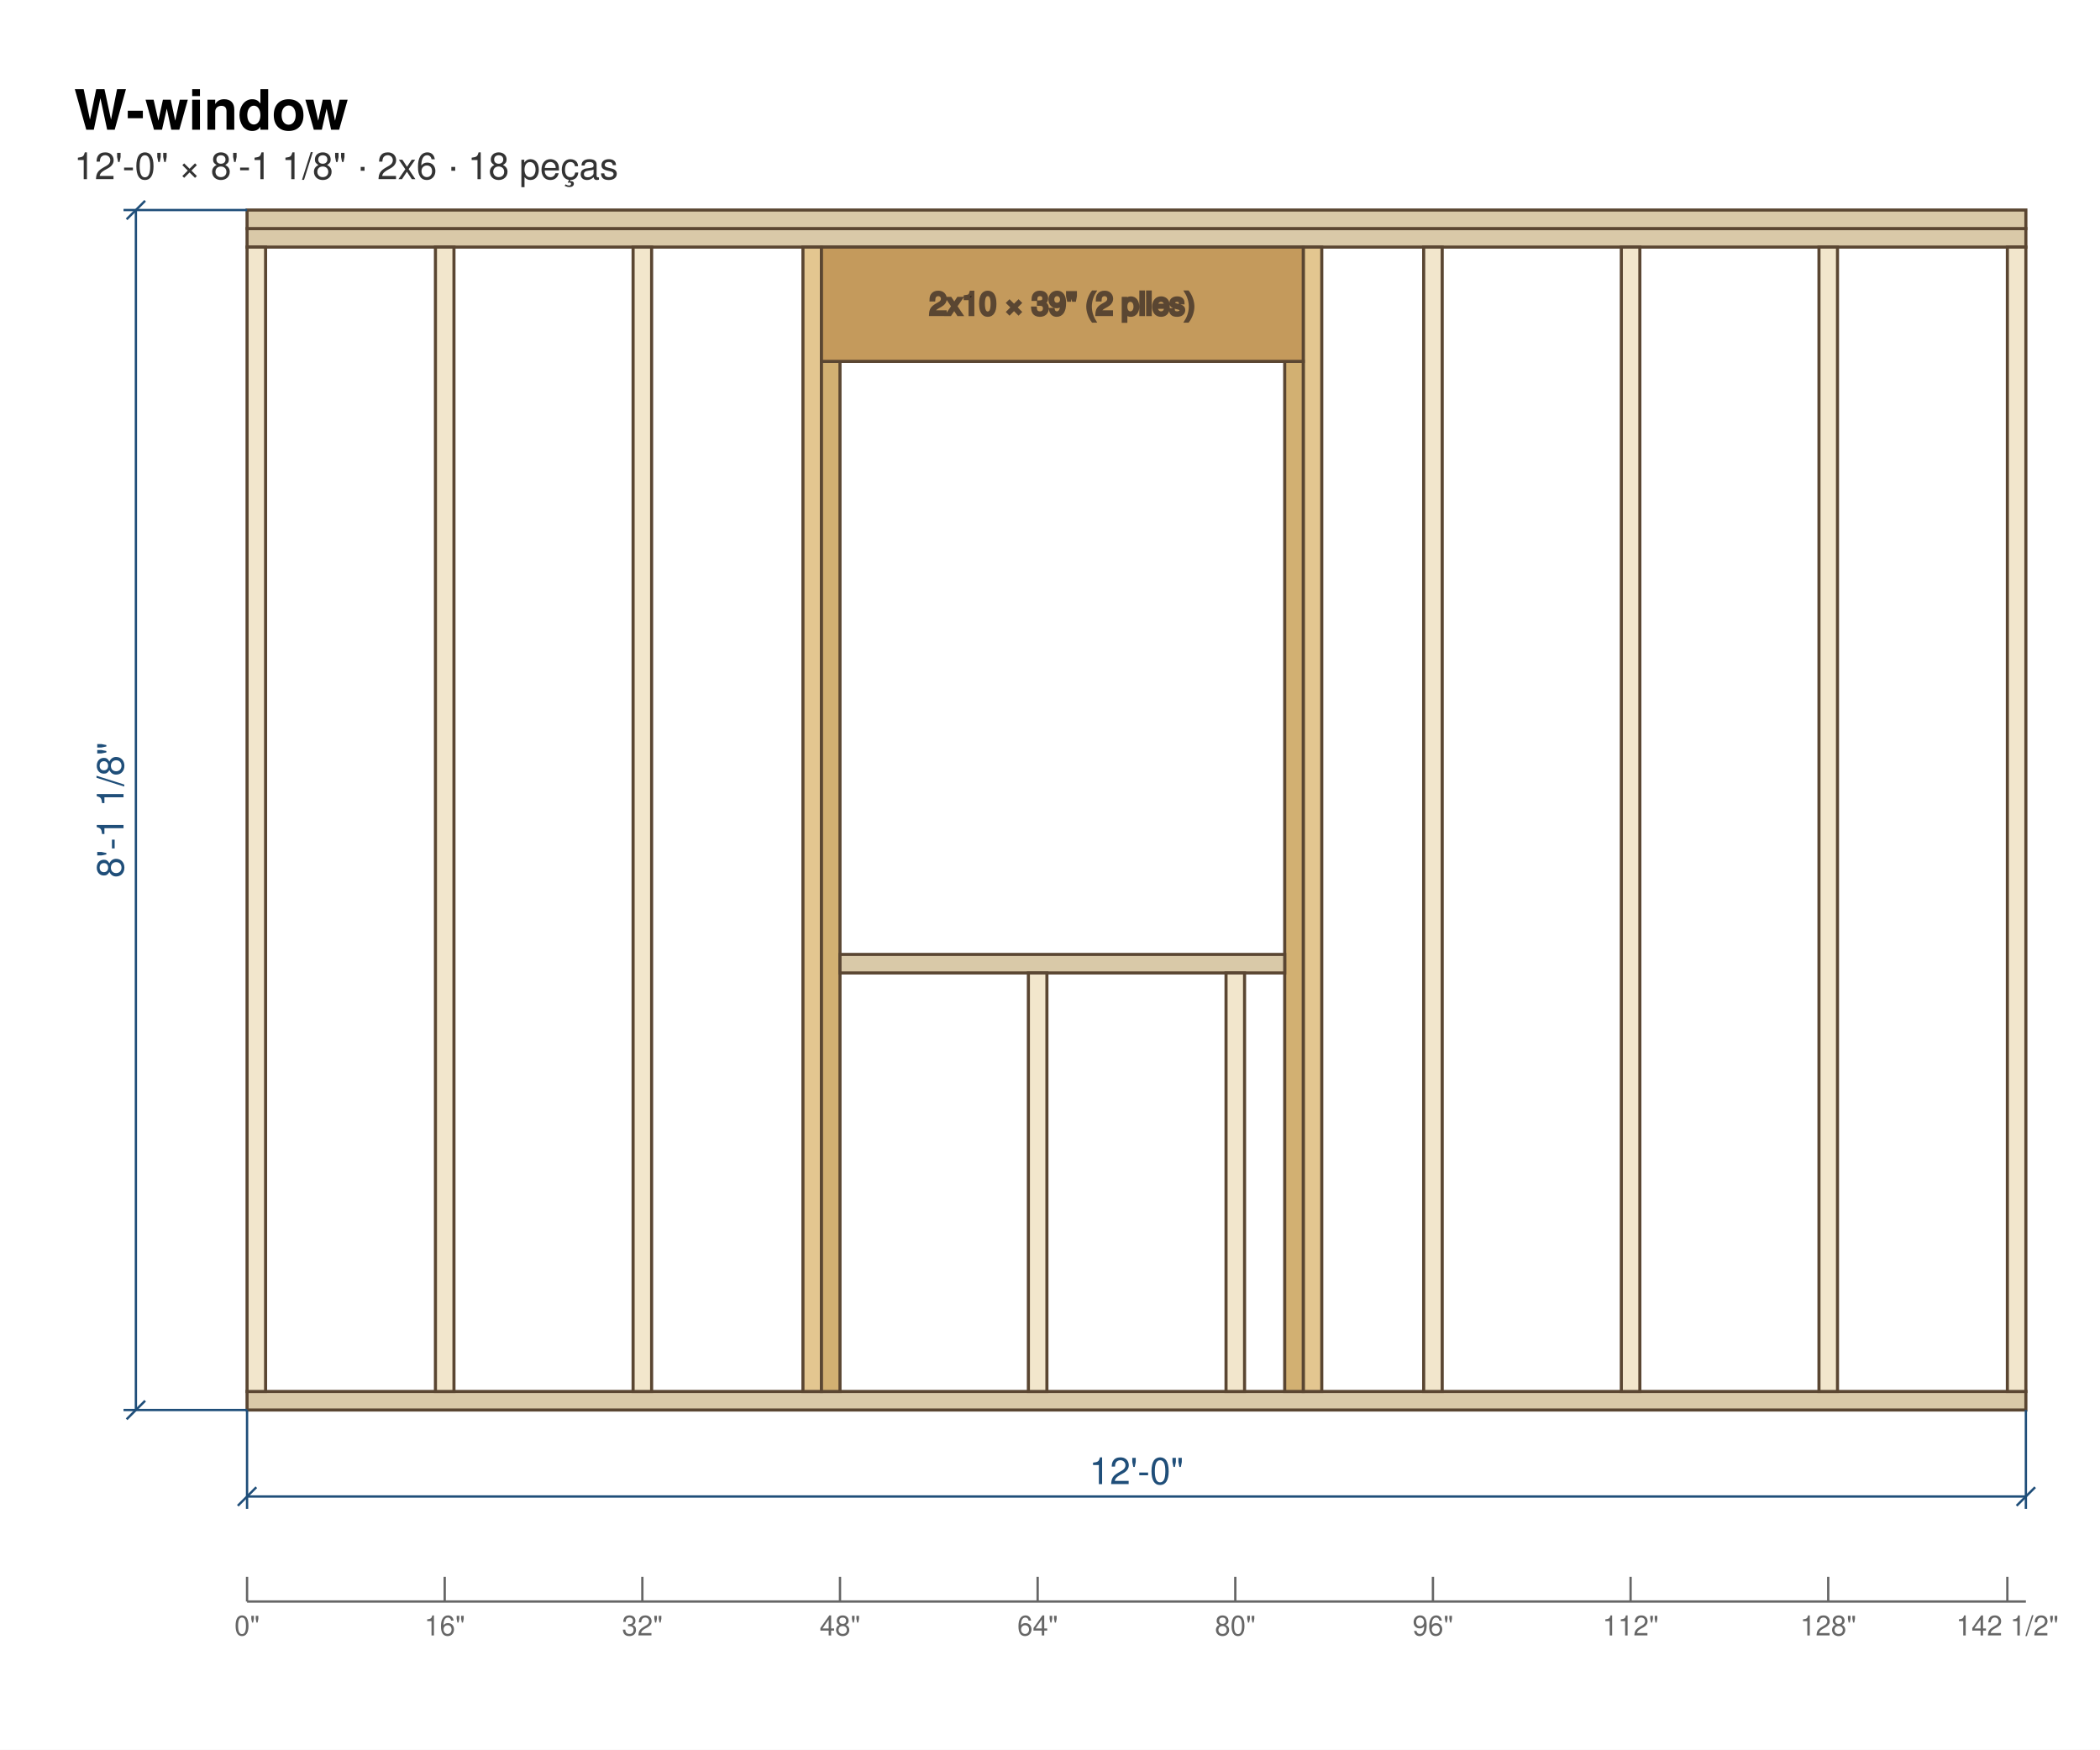
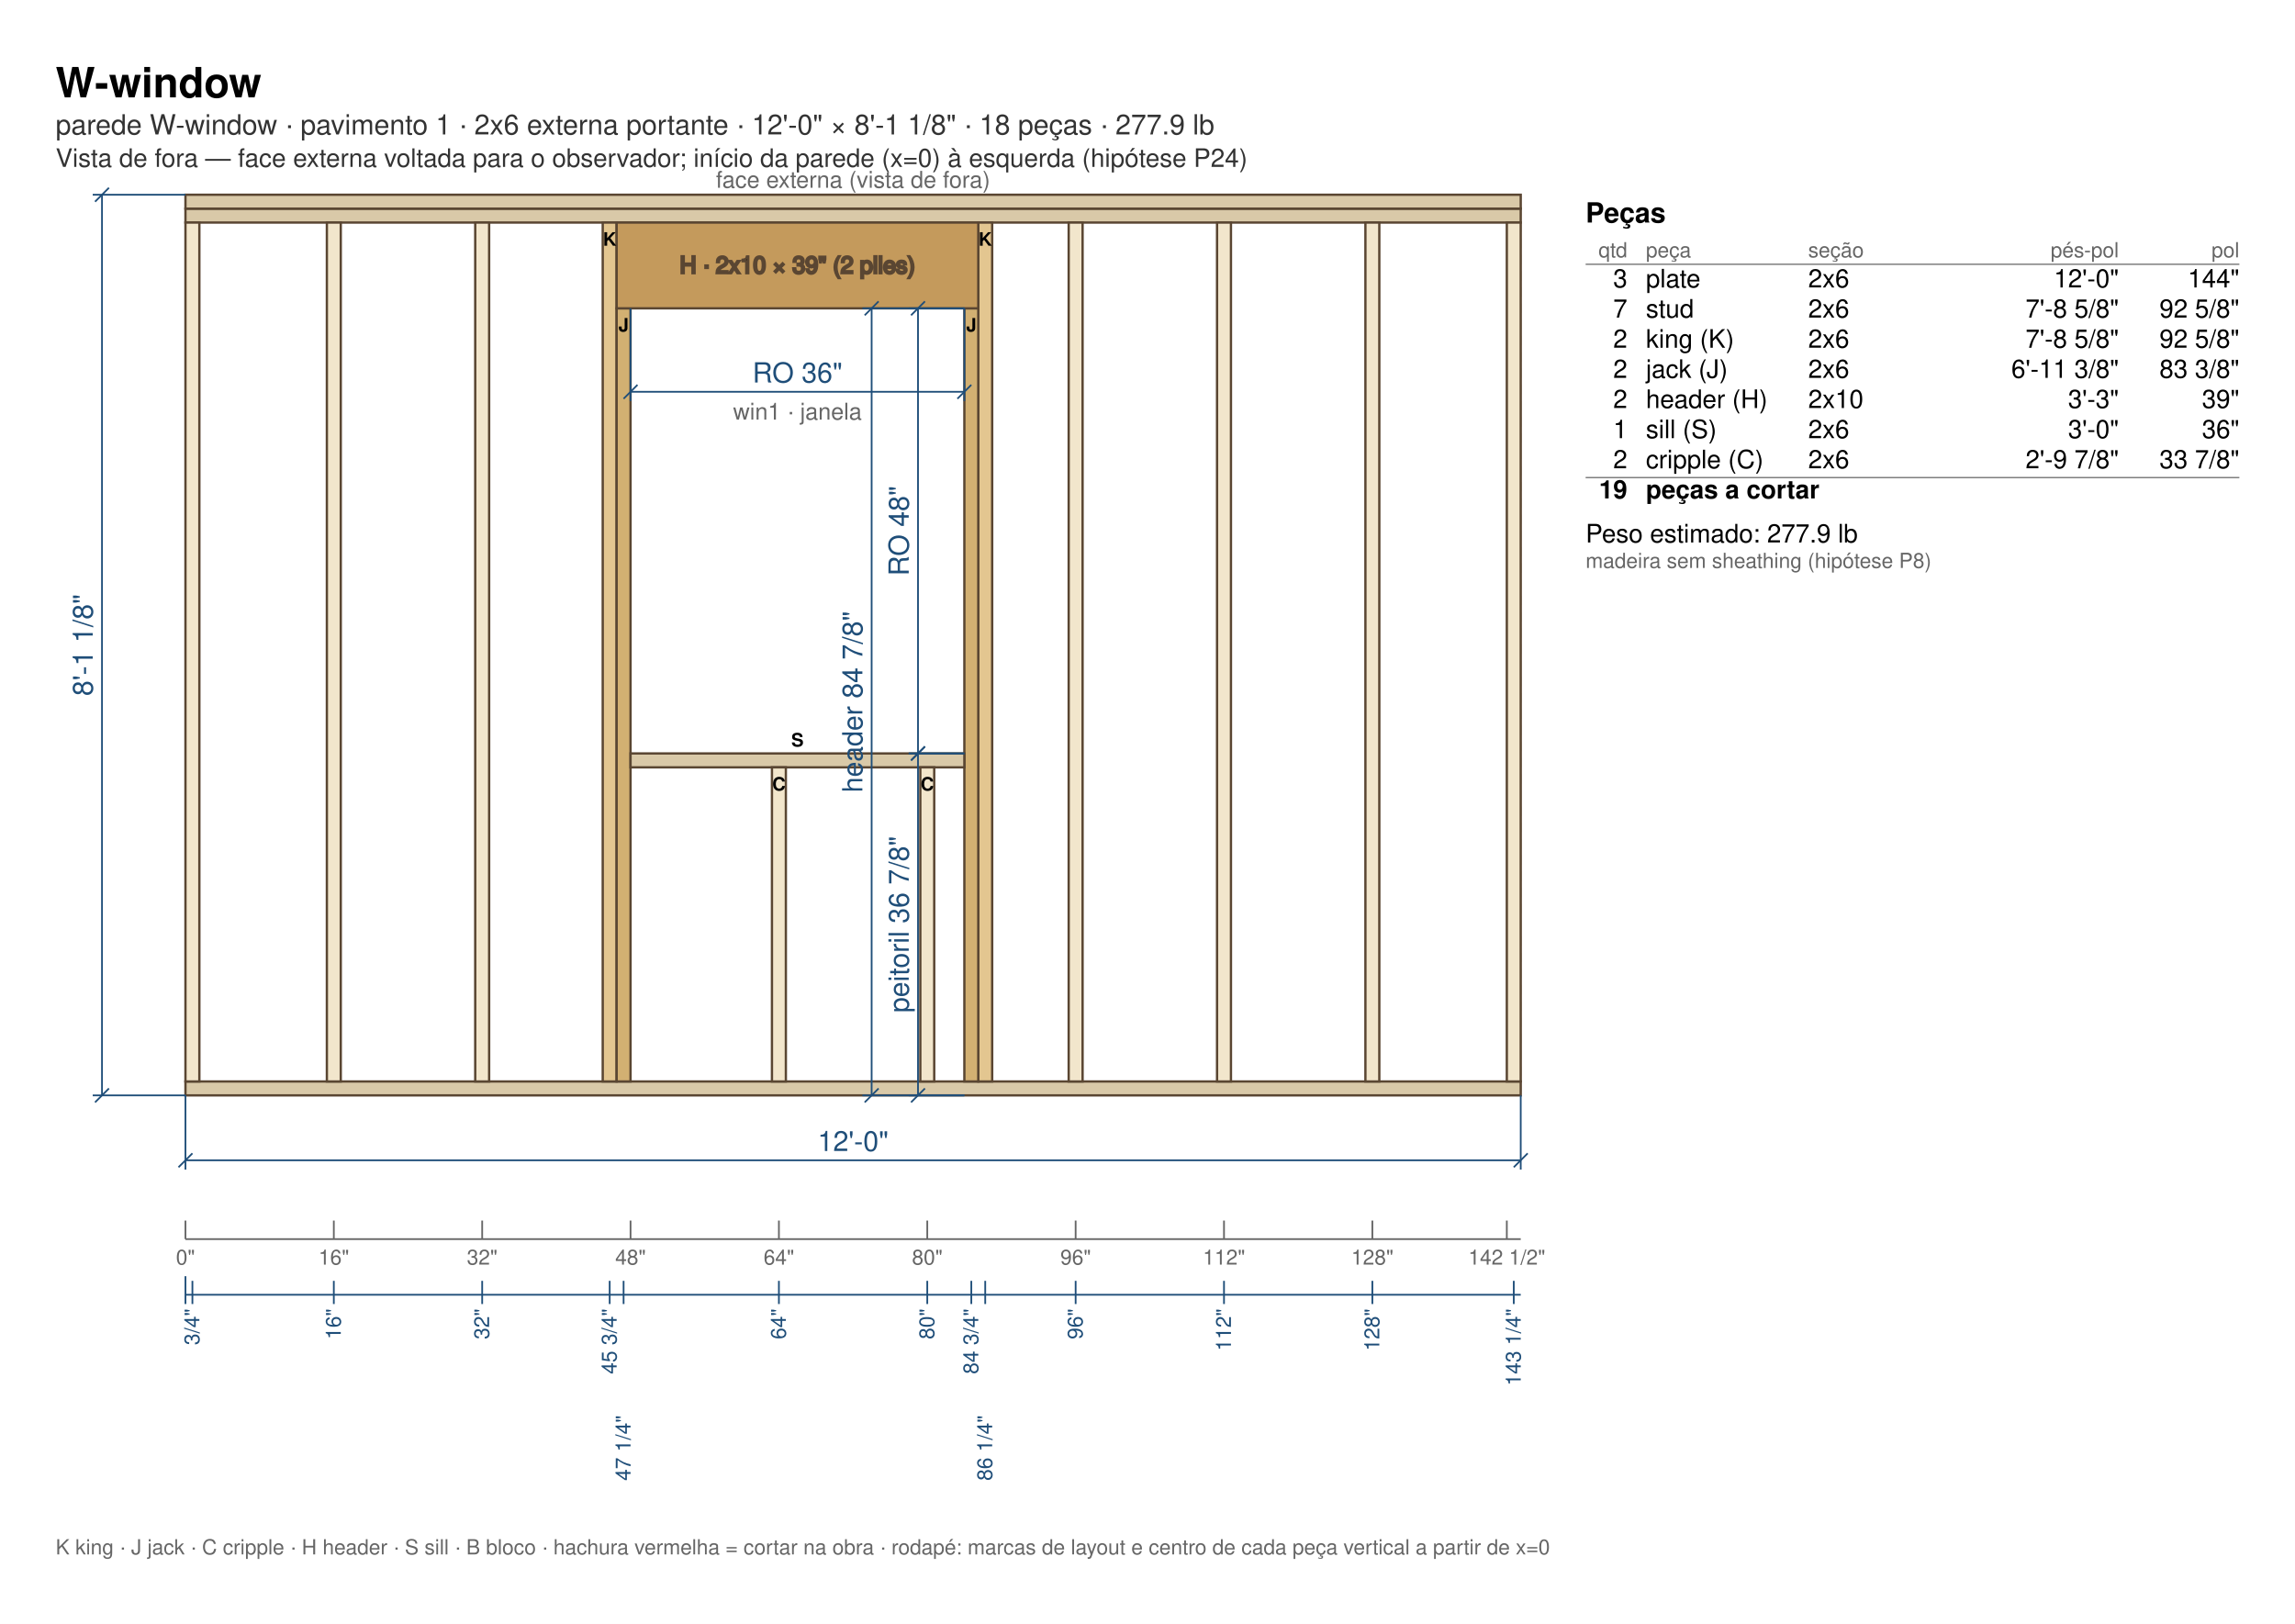
- <svg xmlns="http://www.w3.org/2000/svg" width="680" height="566.5" viewBox="0 0 680 566.5" font-family="Helvetica, Arial, sans-serif">
-   <rect width="680" height="566.5" fill="#ffffff" />
+ <svg xmlns="http://www.w3.org/2000/svg" width="990" height="700.5" viewBox="0 0 990 700.5" font-family="Helvetica, Arial, sans-serif">
+   <rect width="990" height="700.5" fill="#ffffff" />
  <text x="24" y="42" font-size="18" font-weight="bold" fill="#000">W-window</text>
-   <text x="24" y="58" font-size="12" fill="#333">12'-0" × 8'-1 1/8" · 2x6 · 18 peças</text>
-   <rect x="80" y="68" width="576" height="388.5" fill="none" stroke="#999" stroke-width="0.5" stroke-dasharray="4 3" />
+   <text class="info" x="24" y="58" font-size="12" fill="#333">parede W-window · pavimento 1 · 2x6 externa portante · 12'-0" × 8'-1 1/8" · 18 peças · 277.9 lb</text>
+   <text class="view" x="24" y="72" font-size="11" fill="#333">Vista de fora — face externa voltada para o observador; início da parede (x=0) à esquerda (hipótese P24)</text>
+   <rect x="80" y="84" width="576" height="388.5" fill="none" stroke="#999" stroke-width="0.5" stroke-dasharray="4 3" />
  <g class="members" stroke="#5a4632" stroke-width="1">
-     <rect class="member bottomPlate" x="80" y="450.5" width="576" height="6" fill="#d9c9a8" />
-     <rect class="member topPlate" x="80" y="74" width="576" height="6" fill="#d9c9a8" />
-     <rect class="member doubleTopPlate" x="80" y="68" width="576" height="6" fill="#d9c9a8" />
-     <rect class="member stud" x="80" y="80" width="6" height="370.5" fill="#f2e6cc" />
-     <rect class="member stud" x="141" y="80" width="6" height="370.5" fill="#f2e6cc" />
-     <rect class="member stud" x="205" y="80" width="6" height="370.5" fill="#f2e6cc" />
-     <rect class="member stud" x="461" y="80" width="6" height="370.5" fill="#f2e6cc" />
-     <rect class="member stud" x="525" y="80" width="6" height="370.5" fill="#f2e6cc" />
-     <rect class="member stud" x="589" y="80" width="6" height="370.5" fill="#f2e6cc" />
-     <rect class="member stud" x="650" y="80" width="6" height="370.5" fill="#f2e6cc" />
-     <rect class="member kingStud" x="260" y="80" width="6" height="370.5" fill="#e3c690" />
-     <rect class="member kingStud" x="422" y="80" width="6" height="370.5" fill="#e3c690" />
-     <rect class="member jackStud" x="266" y="117" width="6" height="333.5" fill="#d2b072" />
-     <rect class="member jackStud" x="416" y="117" width="6" height="333.5" fill="#d2b072" />
-     <rect class="member header" x="266" y="80" width="156" height="37" fill="#c49a5c" />
-     <text x="344" y="98.5" font-size="10" fill="#000" text-anchor="middle" dominant-baseline="middle">2x10 × 39" (2 plies)</text>
-     <rect class="member sill" x="272" y="309" width="144" height="6" fill="#d9c9a8" />
-     <rect class="member cripple" x="333" y="315" width="6" height="135.5" fill="#f2e6cc" />
-     <rect class="member cripple" x="397" y="315" width="6" height="135.5" fill="#f2e6cc" />
+     <rect class="member bottomPlate" x="80" y="466.5" width="576" height="6" fill="#d9c9a8" />
+     <rect class="member topPlate" x="80" y="90" width="576" height="6" fill="#d9c9a8" />
+     <rect class="member doubleTopPlate" x="80" y="84" width="576" height="6" fill="#d9c9a8" />
+     <rect class="member stud" x="80" y="96" width="6" height="370.5" fill="#f2e6cc" />
+     <rect class="member stud" x="141" y="96" width="6" height="370.5" fill="#f2e6cc" />
+     <rect class="member stud" x="205" y="96" width="6" height="370.5" fill="#f2e6cc" />
+     <rect class="member stud" x="461" y="96" width="6" height="370.5" fill="#f2e6cc" />
+     <rect class="member stud" x="525" y="96" width="6" height="370.5" fill="#f2e6cc" />
+     <rect class="member stud" x="589" y="96" width="6" height="370.5" fill="#f2e6cc" />
+     <rect class="member stud" x="650" y="96" width="6" height="370.5" fill="#f2e6cc" />
+     <rect class="member kingStud" x="260" y="96" width="6" height="370.5" fill="#e3c690" />
+     <rect class="member kingStud" x="422" y="96" width="6" height="370.5" fill="#e3c690" />
+     <rect class="member jackStud" x="266" y="133" width="6" height="333.5" fill="#d2b072" />
+     <rect class="member jackStud" x="416" y="133" width="6" height="333.5" fill="#d2b072" />
+     <rect class="member header" x="266" y="96" width="156" height="37" fill="#c49a5c" />
+     <text x="344" y="114.5" font-size="10" fill="#000" text-anchor="middle" dominant-baseline="middle">H · 2x10 × 39" (2 plies)</text>
+     <rect class="member sill" x="272" y="325" width="144" height="6" fill="#d9c9a8" />
+     <rect class="member cripple" x="333" y="331" width="6" height="135.5" fill="#f2e6cc" />
+     <rect class="member cripple" x="397" y="331" width="6" height="135.5" fill="#f2e6cc" />
+   </g>
+   <g class="labels" font-size="8" font-weight="bold" fill="#000" text-anchor="middle">
+     <text class="label kingStud" x="263" y="106">K</text>
+     <text class="label jackStud" x="269" y="143">J</text>
+     <text class="label cripple" x="336" y="341">C</text>
+     <text class="label cripple" x="400" y="341">C</text>
+     <text class="label jackStud" x="419" y="143">J</text>
+     <text class="label kingStud" x="425" y="106">K</text>
+     <text class="label sill" x="344" y="322">S</text>
  </g>
  <g class="dim dim-length" stroke="#1f4e79" stroke-width="0.75" fill="none">
-     <line x1="80" y1="456.5" x2="80" y2="488.5" />
-     <line x1="656" y1="456.5" x2="656" y2="488.5" />
-     <line x1="80" y1="484.5" x2="656" y2="484.5" />
-     <line x1="77" y1="487.5" x2="83" y2="481.5" />
-     <line x1="653" y1="487.5" x2="659" y2="481.5" />
-   </g>
-   <text x="368" y="480.5" font-size="12" fill="#1f4e79" text-anchor="middle">12'-0"</text>
-   <g class="dim dim-height" stroke="#1f4e79" stroke-width="0.75" fill="none">
-     <line x1="80" y1="68" x2="40" y2="68" />
-     <line x1="80" y1="456.5" x2="40" y2="456.5" />
-     <line x1="44" y1="68" x2="44" y2="456.5" />
-     <line x1="41" y1="71" x2="47" y2="65" />
-     <line x1="41" y1="459.5" x2="47" y2="453.5" />
-   </g>
-   <text x="40" y="262.25" font-size="12" fill="#1f4e79" text-anchor="middle" transform="rotate(-90 40 262.25)">8'-1 1/8"</text>
+     <line x1="272" y1="133" x2="272" y2="173" />
+     <line x1="416" y1="133" x2="416" y2="173" />
+     <line x1="272" y1="169" x2="416" y2="169" />
+     <line x1="269" y1="172" x2="275" y2="166" />
+     <line x1="413" y1="172" x2="419" y2="166" />
+   </g>
+   <text x="344" y="165" font-size="12" fill="#1f4e79" text-anchor="middle">RO 36"</text>
+   <text class="opening-id" x="344" y="181" font-size="10" fill="#666" text-anchor="middle">win1 · janela</text>
+   <g class="dim dim-height" stroke="#1f4e79" stroke-width="0.75" fill="none">
+     <line x1="416" y1="325" x2="392" y2="325" />
+     <line x1="416" y1="472.5" x2="392" y2="472.5" />
+     <line x1="396" y1="325" x2="396" y2="472.5" />
+     <line x1="393" y1="328" x2="399" y2="322" />
+     <line x1="393" y1="475.5" x2="399" y2="469.5" />
+   </g>
+   <text x="392" y="398.75" font-size="12" fill="#1f4e79" text-anchor="middle" transform="rotate(-90 392 398.75)">peitoril 36 7/8"</text>
+   <g class="dim dim-height" stroke="#1f4e79" stroke-width="0.75" fill="none">
+     <line x1="416" y1="133" x2="392" y2="133" />
+     <line x1="416" y1="325" x2="392" y2="325" />
+     <line x1="396" y1="133" x2="396" y2="325" />
+     <line x1="393" y1="136" x2="399" y2="130" />
+     <line x1="393" y1="328" x2="399" y2="322" />
+   </g>
+   <text x="392" y="229" font-size="12" fill="#1f4e79" text-anchor="middle" transform="rotate(-90 392 229)">RO 48"</text>
+   <g class="dim dim-height" stroke="#1f4e79" stroke-width="0.75" fill="none">
+     <line x1="416" y1="133" x2="372" y2="133" />
+     <line x1="416" y1="472.5" x2="372" y2="472.5" />
+     <line x1="376" y1="133" x2="376" y2="472.5" />
+     <line x1="373" y1="136" x2="379" y2="130" />
+     <line x1="373" y1="475.5" x2="379" y2="469.5" />
+   </g>
+   <text x="372" y="302.75" font-size="12" fill="#1f4e79" text-anchor="middle" transform="rotate(-90 372 302.75)">header 84 7/8"</text>
+   <text class="face" x="368" y="81" font-size="10" fill="#666" text-anchor="middle">face externa (vista de fora)</text>
+   <g class="dim dim-length" stroke="#1f4e79" stroke-width="0.75" fill="none">
+     <line x1="80" y1="472.5" x2="80" y2="504.5" />
+     <line x1="656" y1="472.5" x2="656" y2="504.5" />
+     <line x1="80" y1="500.5" x2="656" y2="500.5" />
+     <line x1="77" y1="503.5" x2="83" y2="497.5" />
+     <line x1="653" y1="503.5" x2="659" y2="497.5" />
+   </g>
+   <text x="368" y="496.5" font-size="12" fill="#1f4e79" text-anchor="middle">12'-0"</text>
+   <g class="dim dim-height" stroke="#1f4e79" stroke-width="0.75" fill="none">
+     <line x1="80" y1="84" x2="40" y2="84" />
+     <line x1="80" y1="472.5" x2="40" y2="472.5" />
+     <line x1="44" y1="84" x2="44" y2="472.5" />
+     <line x1="41" y1="87" x2="47" y2="81" />
+     <line x1="41" y1="475.5" x2="47" y2="469.5" />
+   </g>
+   <text x="40" y="278.25" font-size="12" fill="#1f4e79" text-anchor="middle" transform="rotate(-90 40 278.25)">8'-1 1/8"</text>
  <g class="layout" stroke="#666" stroke-width="0.75">
-     <line x1="80" y1="518.5" x2="656" y2="518.5" />
-     <line x1="80" y1="510.5" x2="80" y2="518.5" />
-     <line x1="144" y1="510.5" x2="144" y2="518.5" />
-     <line x1="208" y1="510.5" x2="208" y2="518.5" />
-     <line x1="272" y1="510.5" x2="272" y2="518.5" />
-     <line x1="336" y1="510.5" x2="336" y2="518.5" />
-     <line x1="400" y1="510.5" x2="400" y2="518.5" />
-     <line x1="464" y1="510.5" x2="464" y2="518.5" />
-     <line x1="528" y1="510.5" x2="528" y2="518.5" />
-     <line x1="592" y1="510.5" x2="592" y2="518.5" />
-     <line x1="650" y1="510.5" x2="650" y2="518.5" />
-   </g>
-   <text x="80" y="529.5" font-size="9" fill="#666" text-anchor="middle">0"</text>
-   <text x="144" y="529.5" font-size="9" fill="#666" text-anchor="middle">16"</text>
-   <text x="208" y="529.5" font-size="9" fill="#666" text-anchor="middle">32"</text>
-   <text x="272" y="529.5" font-size="9" fill="#666" text-anchor="middle">48"</text>
-   <text x="336" y="529.5" font-size="9" fill="#666" text-anchor="middle">64"</text>
-   <text x="400" y="529.5" font-size="9" fill="#666" text-anchor="middle">80"</text>
-   <text x="464" y="529.5" font-size="9" fill="#666" text-anchor="middle">96"</text>
-   <text x="528" y="529.5" font-size="9" fill="#666" text-anchor="middle">112"</text>
-   <text x="592" y="529.5" font-size="9" fill="#666" text-anchor="middle">128"</text>
-   <text x="650" y="529.5" font-size="9" fill="#666" text-anchor="middle">142 1/2"</text>
+     <line x1="80" y1="534.5" x2="656" y2="534.5" />
+     <line x1="80" y1="526.5" x2="80" y2="534.5" />
+     <line x1="144" y1="526.5" x2="144" y2="534.5" />
+     <line x1="208" y1="526.5" x2="208" y2="534.5" />
+     <line x1="272" y1="526.5" x2="272" y2="534.5" />
+     <line x1="336" y1="526.5" x2="336" y2="534.5" />
+     <line x1="400" y1="526.5" x2="400" y2="534.5" />
+     <line x1="464" y1="526.5" x2="464" y2="534.5" />
+     <line x1="528" y1="526.5" x2="528" y2="534.5" />
+     <line x1="592" y1="526.5" x2="592" y2="534.5" />
+     <line x1="650" y1="526.5" x2="650" y2="534.5" />
+   </g>
+   <text x="80" y="545.5" font-size="9" fill="#666" text-anchor="middle">0"</text>
+   <text x="144" y="545.5" font-size="9" fill="#666" text-anchor="middle">16"</text>
+   <text x="208" y="545.5" font-size="9" fill="#666" text-anchor="middle">32"</text>
+   <text x="272" y="545.5" font-size="9" fill="#666" text-anchor="middle">48"</text>
+   <text x="336" y="545.5" font-size="9" fill="#666" text-anchor="middle">64"</text>
+   <text x="400" y="545.5" font-size="9" fill="#666" text-anchor="middle">80"</text>
+   <text x="464" y="545.5" font-size="9" fill="#666" text-anchor="middle">96"</text>
+   <text x="528" y="545.5" font-size="9" fill="#666" text-anchor="middle">112"</text>
+   <text x="592" y="545.5" font-size="9" fill="#666" text-anchor="middle">128"</text>
+   <text x="650" y="545.5" font-size="9" fill="#666" text-anchor="middle">142 1/2"</text>
+   <g class="chain" stroke="#1f4e79" stroke-width="0.75">
+     <line x1="80" y1="558.5" x2="656" y2="558.5" />
+     <line x1="80" y1="550.5" x2="80" y2="562.5" />
+     <line x1="83" y1="552.5" x2="83" y2="562.5" />
+     <line x1="144" y1="552.5" x2="144" y2="562.5" />
+     <line x1="208" y1="552.5" x2="208" y2="562.5" />
+     <line x1="263" y1="552.5" x2="263" y2="562.5" />
+     <line x1="269" y1="552.5" x2="269" y2="562.5" />
+     <line x1="336" y1="552.5" x2="336" y2="562.5" />
+     <line x1="400" y1="552.5" x2="400" y2="562.5" />
+     <line x1="419" y1="552.5" x2="419" y2="562.5" />
+     <line x1="425" y1="552.5" x2="425" y2="562.5" />
+     <line x1="464" y1="552.5" x2="464" y2="562.5" />
+     <line x1="528" y1="552.5" x2="528" y2="562.5" />
+     <line x1="592" y1="552.5" x2="592" y2="562.5" />
+     <line x1="653" y1="552.5" x2="653" y2="562.5" />
+   </g>
+   <g class="chain-labels" font-size="9" fill="#1f4e79" text-anchor="end">
+     <text class="chain-label row-0" x="86" y="564.5" transform="rotate(-90 86 564.5)">3/4"</text>
+     <text class="chain-label row-0" x="147" y="564.5" transform="rotate(-90 147 564.5)">16"</text>
+     <text class="chain-label row-0" x="211" y="564.5" transform="rotate(-90 211 564.5)">32"</text>
+     <text class="chain-label row-0" x="266" y="564.5" transform="rotate(-90 266 564.5)">45 3/4"</text>
+     <text class="chain-label row-1" x="272" y="610.5" transform="rotate(-90 272 610.5)">47 1/4"</text>
+     <text class="chain-label row-0" x="339" y="564.5" transform="rotate(-90 339 564.5)">64"</text>
+     <text class="chain-label row-0" x="403" y="564.5" transform="rotate(-90 403 564.5)">80"</text>
+     <text class="chain-label row-0" x="422" y="564.5" transform="rotate(-90 422 564.5)">84 3/4"</text>
+     <text class="chain-label row-1" x="428" y="610.5" transform="rotate(-90 428 610.5)">86 1/4"</text>
+     <text class="chain-label row-0" x="467" y="564.5" transform="rotate(-90 467 564.5)">96"</text>
+     <text class="chain-label row-0" x="531" y="564.5" transform="rotate(-90 531 564.5)">112"</text>
+     <text class="chain-label row-0" x="595" y="564.5" transform="rotate(-90 595 564.5)">128"</text>
+     <text class="chain-label row-0" x="656" y="564.5" transform="rotate(-90 656 564.5)">143 1/4"</text>
+   </g>
+   <g class="pieces" font-size="11" fill="#000">
+     <text x="684" y="96" font-size="12" font-weight="bold">Peças</text>
+     <g font-size="9" fill="#666">
+       <text x="702" y="111" text-anchor="end">qtd</text>
+       <text x="710" y="111">peça</text>
+       <text x="780" y="111">seção</text>
+       <text x="914" y="111" text-anchor="end">pés-pol</text>
+       <text x="966" y="111" text-anchor="end">pol</text>
+     </g>
+     <line x1="684" y1="114" x2="966" y2="114" stroke="#666" stroke-width="0.5" />
+     <g class="piece plates">
+       <text x="702" y="124" text-anchor="end">3</text>
+       <text x="710" y="124">plate</text>
+       <text x="780" y="124">2x6</text>
+       <text x="914" y="124" text-anchor="end">12'-0"</text>
+       <text x="966" y="124" text-anchor="end">144"</text>
+     </g>
+     <g class="piece stud">
+       <text x="702" y="137" text-anchor="end">7</text>
+       <text x="710" y="137">stud</text>
+       <text x="780" y="137">2x6</text>
+       <text x="914" y="137" text-anchor="end">7'-8 5/8"</text>
+       <text x="966" y="137" text-anchor="end">92 5/8"</text>
+     </g>
+     <g class="piece kingStud">
+       <text x="702" y="150" text-anchor="end">2</text>
+       <text x="710" y="150">king (K)</text>
+       <text x="780" y="150">2x6</text>
+       <text x="914" y="150" text-anchor="end">7'-8 5/8"</text>
+       <text x="966" y="150" text-anchor="end">92 5/8"</text>
+     </g>
+     <g class="piece jackStud">
+       <text x="702" y="163" text-anchor="end">2</text>
+       <text x="710" y="163">jack (J)</text>
+       <text x="780" y="163">2x6</text>
+       <text x="914" y="163" text-anchor="end">6'-11 3/8"</text>
+       <text x="966" y="163" text-anchor="end">83 3/8"</text>
+     </g>
+     <g class="piece header">
+       <text x="702" y="176" text-anchor="end">2</text>
+       <text x="710" y="176">header (H)</text>
+       <text x="780" y="176">2x10</text>
+       <text x="914" y="176" text-anchor="end">3'-3"</text>
+       <text x="966" y="176" text-anchor="end">39"</text>
+     </g>
+     <g class="piece sill">
+       <text x="702" y="189" text-anchor="end">1</text>
+       <text x="710" y="189">sill (S)</text>
+       <text x="780" y="189">2x6</text>
+       <text x="914" y="189" text-anchor="end">3'-0"</text>
+       <text x="966" y="189" text-anchor="end">36"</text>
+     </g>
+     <g class="piece cripple">
+       <text x="702" y="202" text-anchor="end">2</text>
+       <text x="710" y="202">cripple (C)</text>
+       <text x="780" y="202">2x6</text>
+       <text x="914" y="202" text-anchor="end">2'-9 7/8"</text>
+       <text x="966" y="202" text-anchor="end">33 7/8"</text>
+     </g>
+     <line x1="684" y1="206" x2="966" y2="206" stroke="#666" stroke-width="0.5" />
+     <text x="702" y="215" text-anchor="end" font-weight="bold">19</text>
+     <text x="710" y="215" font-weight="bold">peças a cortar</text>
+     <text class="weight" x="684" y="234">Peso estimado: 277.9 lb</text>
+     <text x="684" y="245" font-size="9" fill="#666">madeira sem sheathing (hipótese P8)</text>
+   </g>
+   <text class="legend" x="24" y="670.5" font-size="9" fill="#666">K king · J jack · C cripple · H header · S sill · B bloco · hachura vermelha = cortar na obra · rodapé: marcas de layout e centro de cada peça vertical a partir de x=0</text>
</svg>
